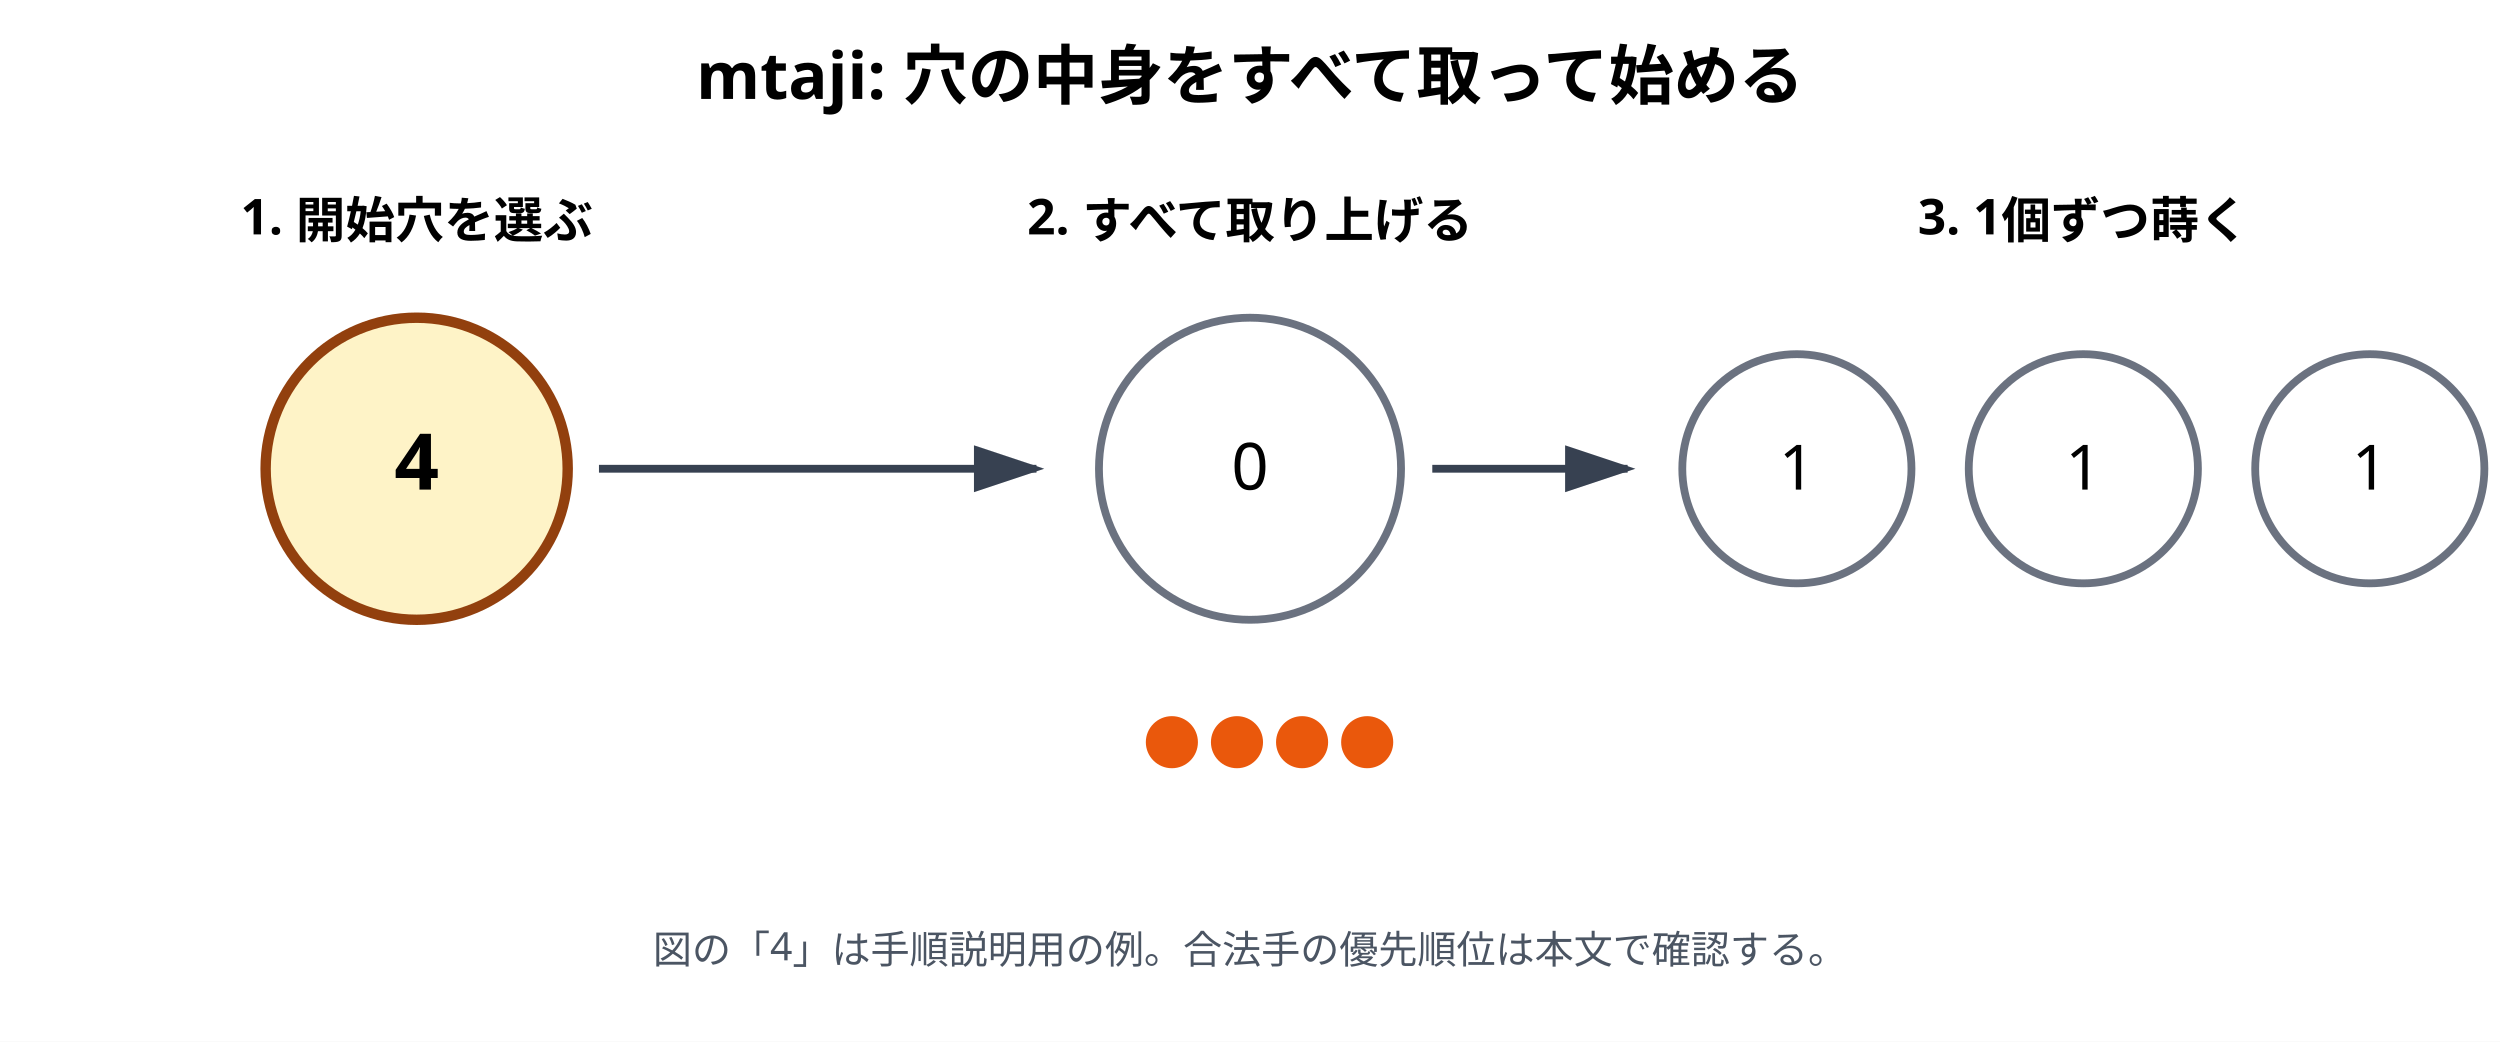
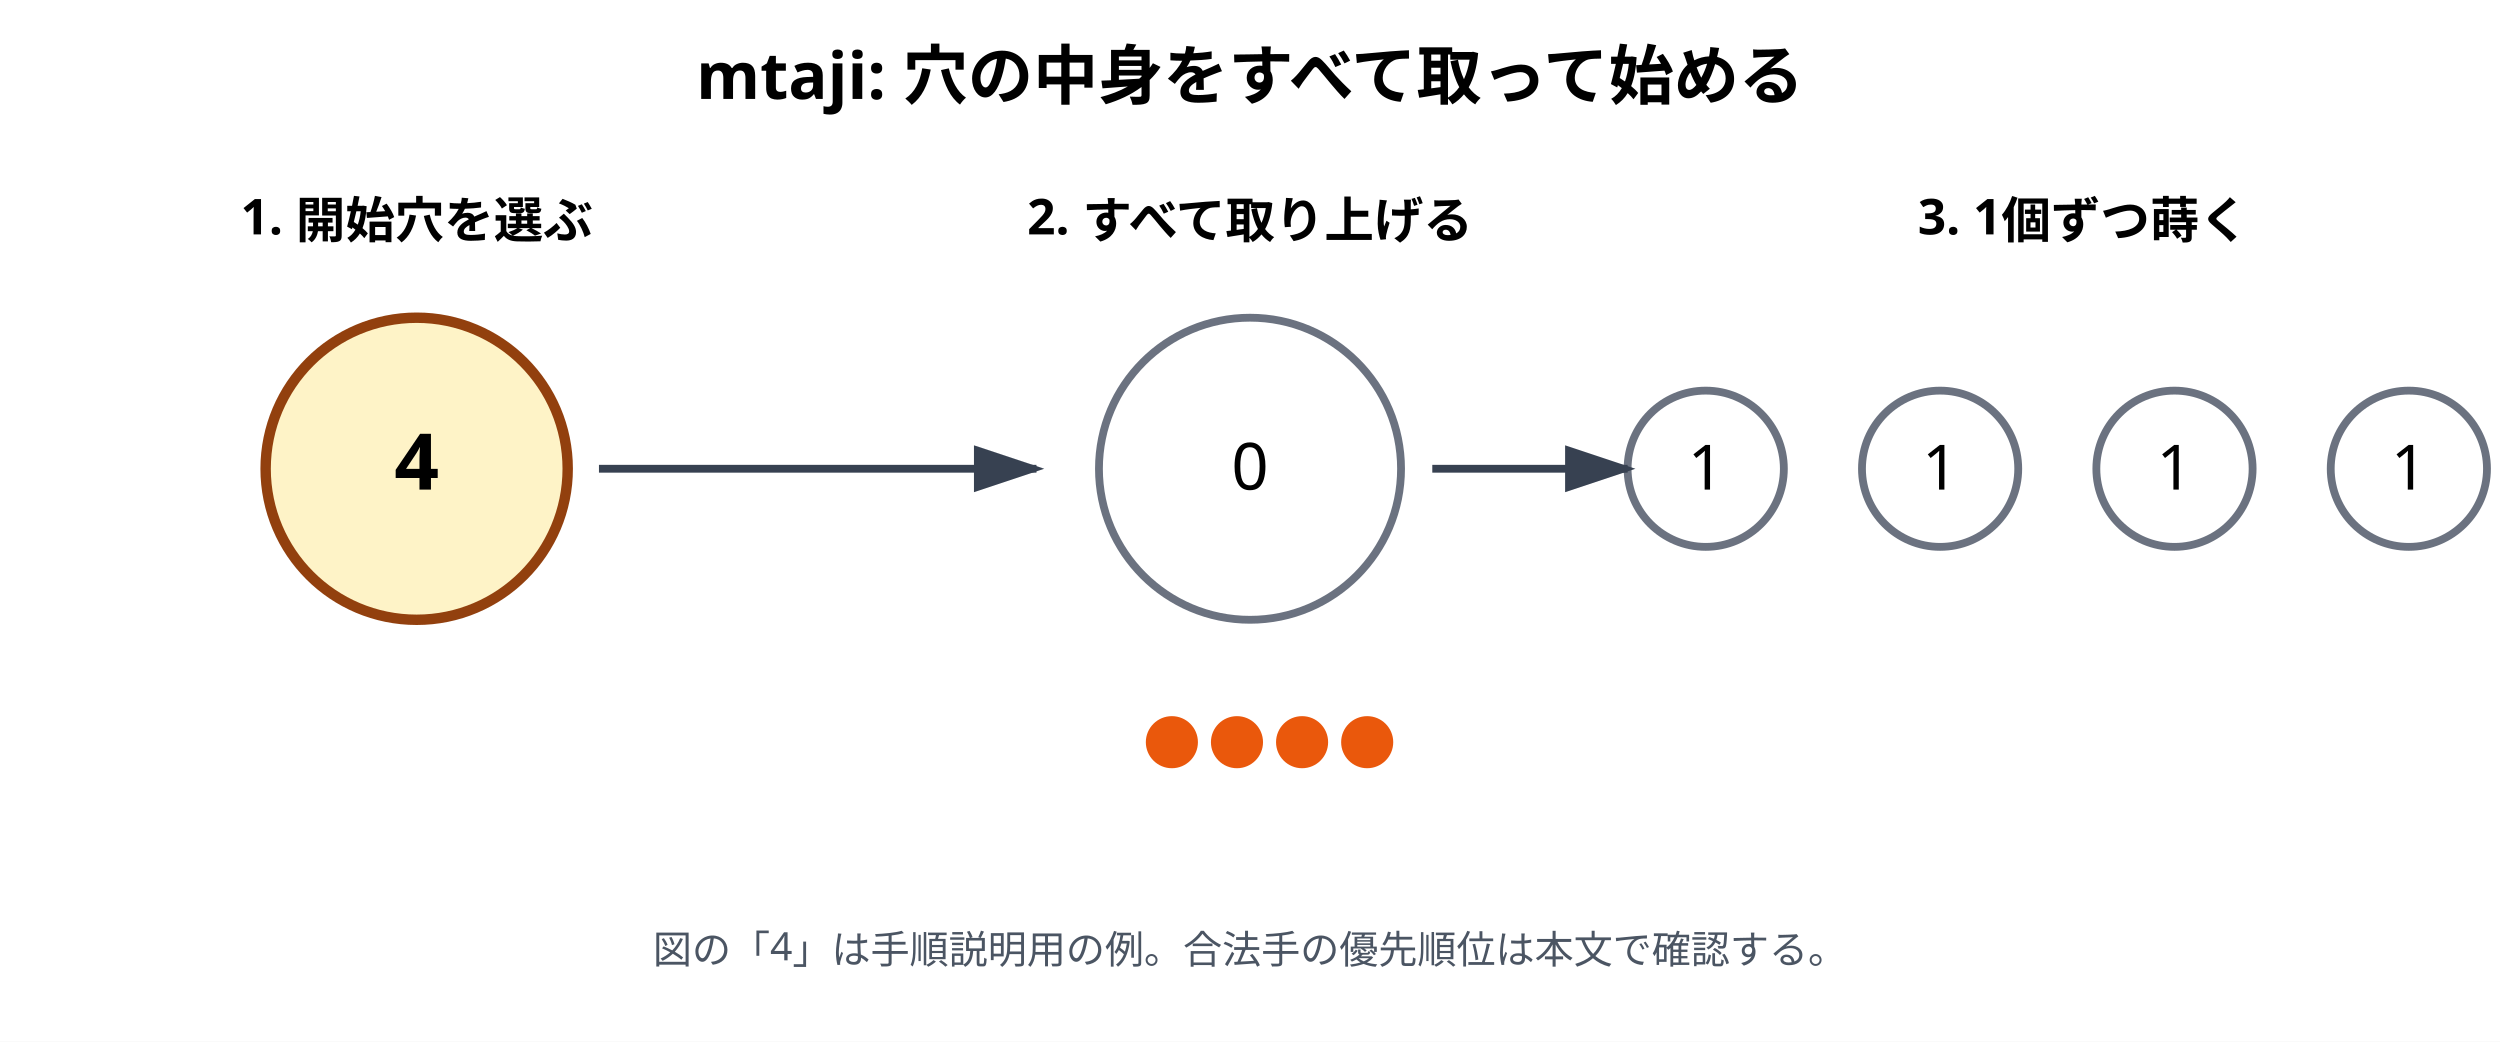
<svg xmlns="http://www.w3.org/2000/svg" width="960" height="400" viewBox="0 0 960 400" role="img" aria-labelledby="title desc">
  <defs>
    <marker id="arrow" markerWidth="10" markerHeight="10" refX="8" refY="3" orient="auto">
      <path d="M0,0 L0,6 L9,3 z" fill="#374151" />
    </marker>
  </defs>
  <rect width="960" height="400" fill="#fff" />
  <text x="480" y="38" text-anchor="middle" font-family="sans-serif" font-size="25" font-weight="700">mtaji: 穴の中身をすべて取って始める</text>
  <g font-family="sans-serif" text-anchor="middle">
    <text x="160" y="90" font-size="19" font-weight="700">1. 開始穴を選ぶ</text>
    <circle cx="160" cy="180" r="58" fill="#fef3c7" stroke="#92400e" stroke-width="4" />
    <text x="160" y="188" font-size="30" font-weight="700">4</text>
    <text x="480" y="90" font-size="19" font-weight="700">2. すべて取り上げる</text>
    <circle cx="480" cy="180" r="58" fill="#fff" stroke="#6b7280" stroke-width="3" />
    <text x="480" y="188" font-size="25">0</text>
    <g fill="#ea580c">
      <circle cx="450" cy="285" r="10" />
      <circle cx="475" cy="285" r="10" />
      <circle cx="500" cy="285" r="10" />
      <circle cx="525" cy="285" r="10" />
    </g>
    <text x="800" y="90" font-size="19" font-weight="700">3. 1個ずつ蒔く</text>
    <g fill="#fff" stroke="#6b7280" stroke-width="3">
-       <circle cx="690" cy="180" r="44" />
-       <circle cx="800" cy="180" r="44" />
-       <circle cx="910" cy="180" r="44" />
+       <circle cx="655" cy="180" r="30" />
+       <circle cx="745" cy="180" r="30" />
+       <circle cx="835" cy="180" r="30" />
+       <circle cx="925" cy="180" r="30" />
    </g>
-     <text x="690" y="188" font-size="24">1</text>
-     <text x="800" y="188" font-size="24">1</text>
-     <text x="910" y="188" font-size="24">1</text>
+     <text x="655" y="188" font-size="24">1</text>
+     <text x="745" y="188" font-size="24">1</text>
+     <text x="835" y="188" font-size="24">1</text>
+     <text x="925" y="188" font-size="24">1</text>
  </g>
  <line x1="230" y1="180" x2="398" y2="180" stroke="#374151" stroke-width="3" marker-end="url(#arrow)" />
  <line x1="550" y1="180" x2="625" y2="180" stroke="#374151" stroke-width="3" marker-end="url(#arrow)" />
  <text x="480" y="370" text-anchor="middle" font-family="sans-serif" font-size="15" fill="#4b5563">図の「4」は手順説明用の例。合法手の優先順位は本文で確認する。</text>
</svg>
